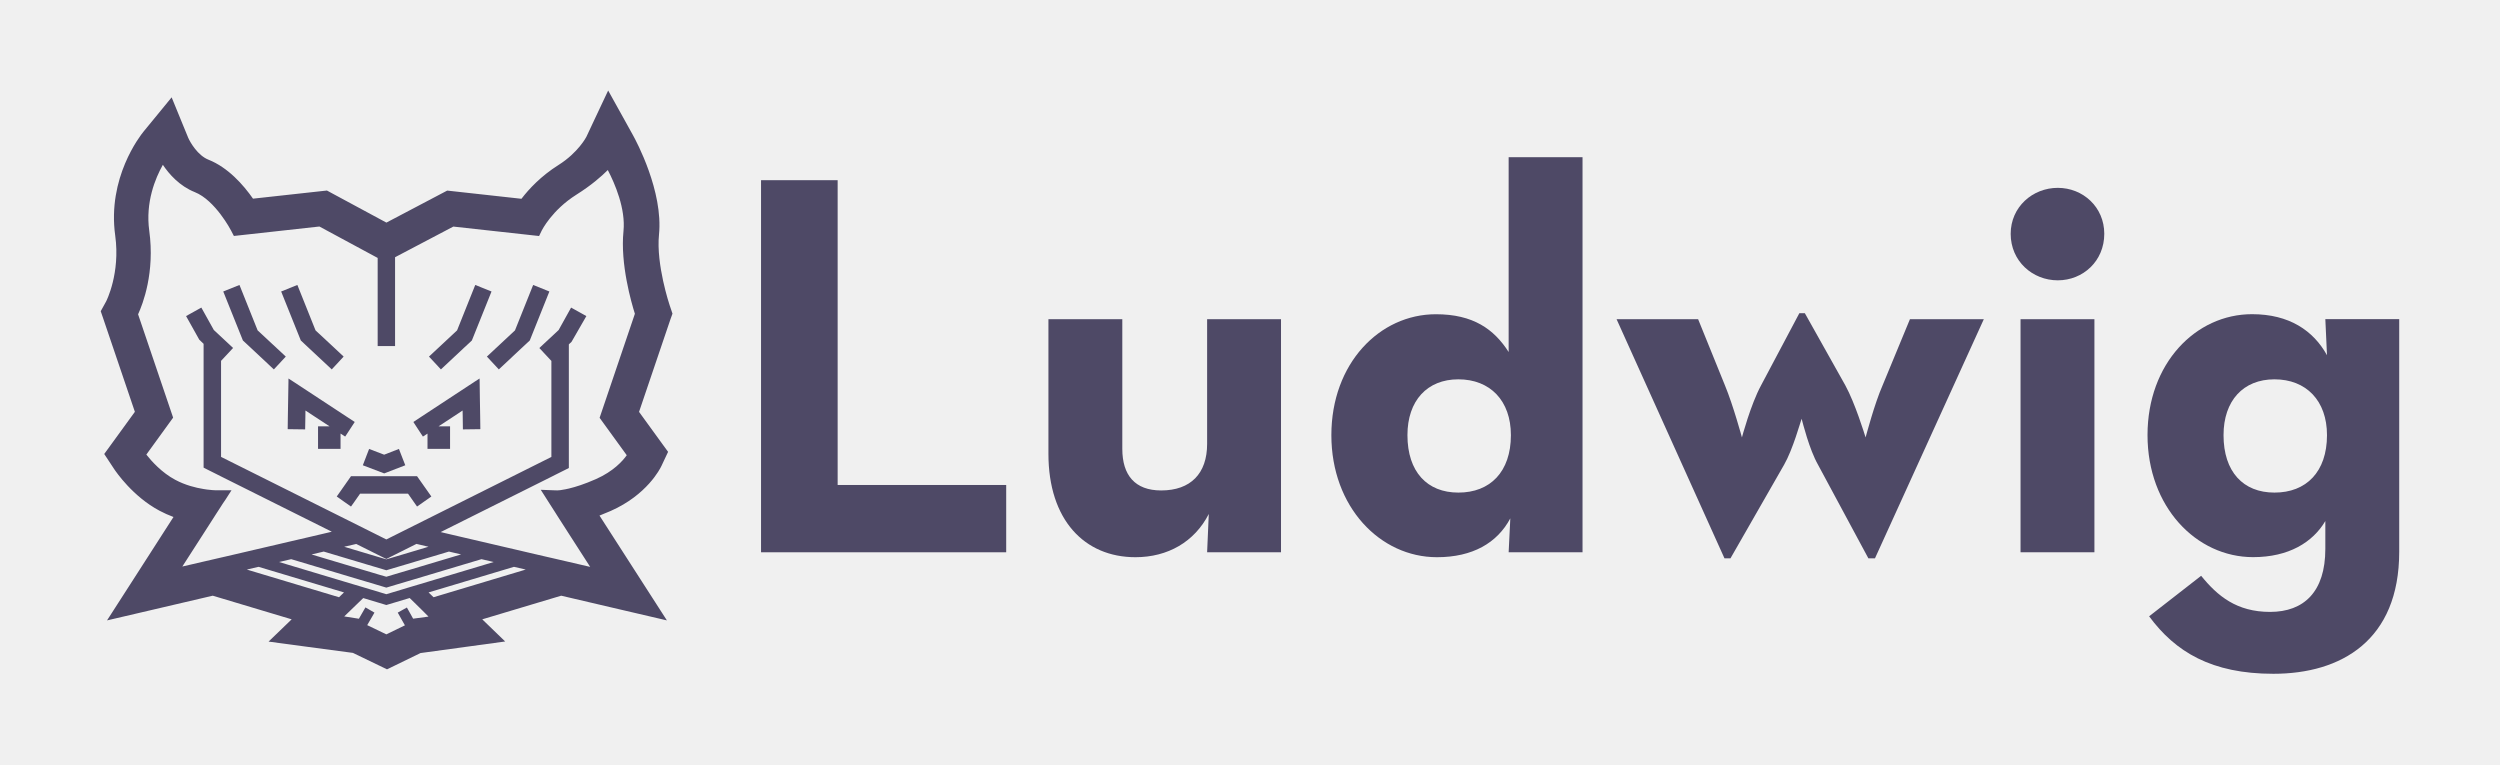
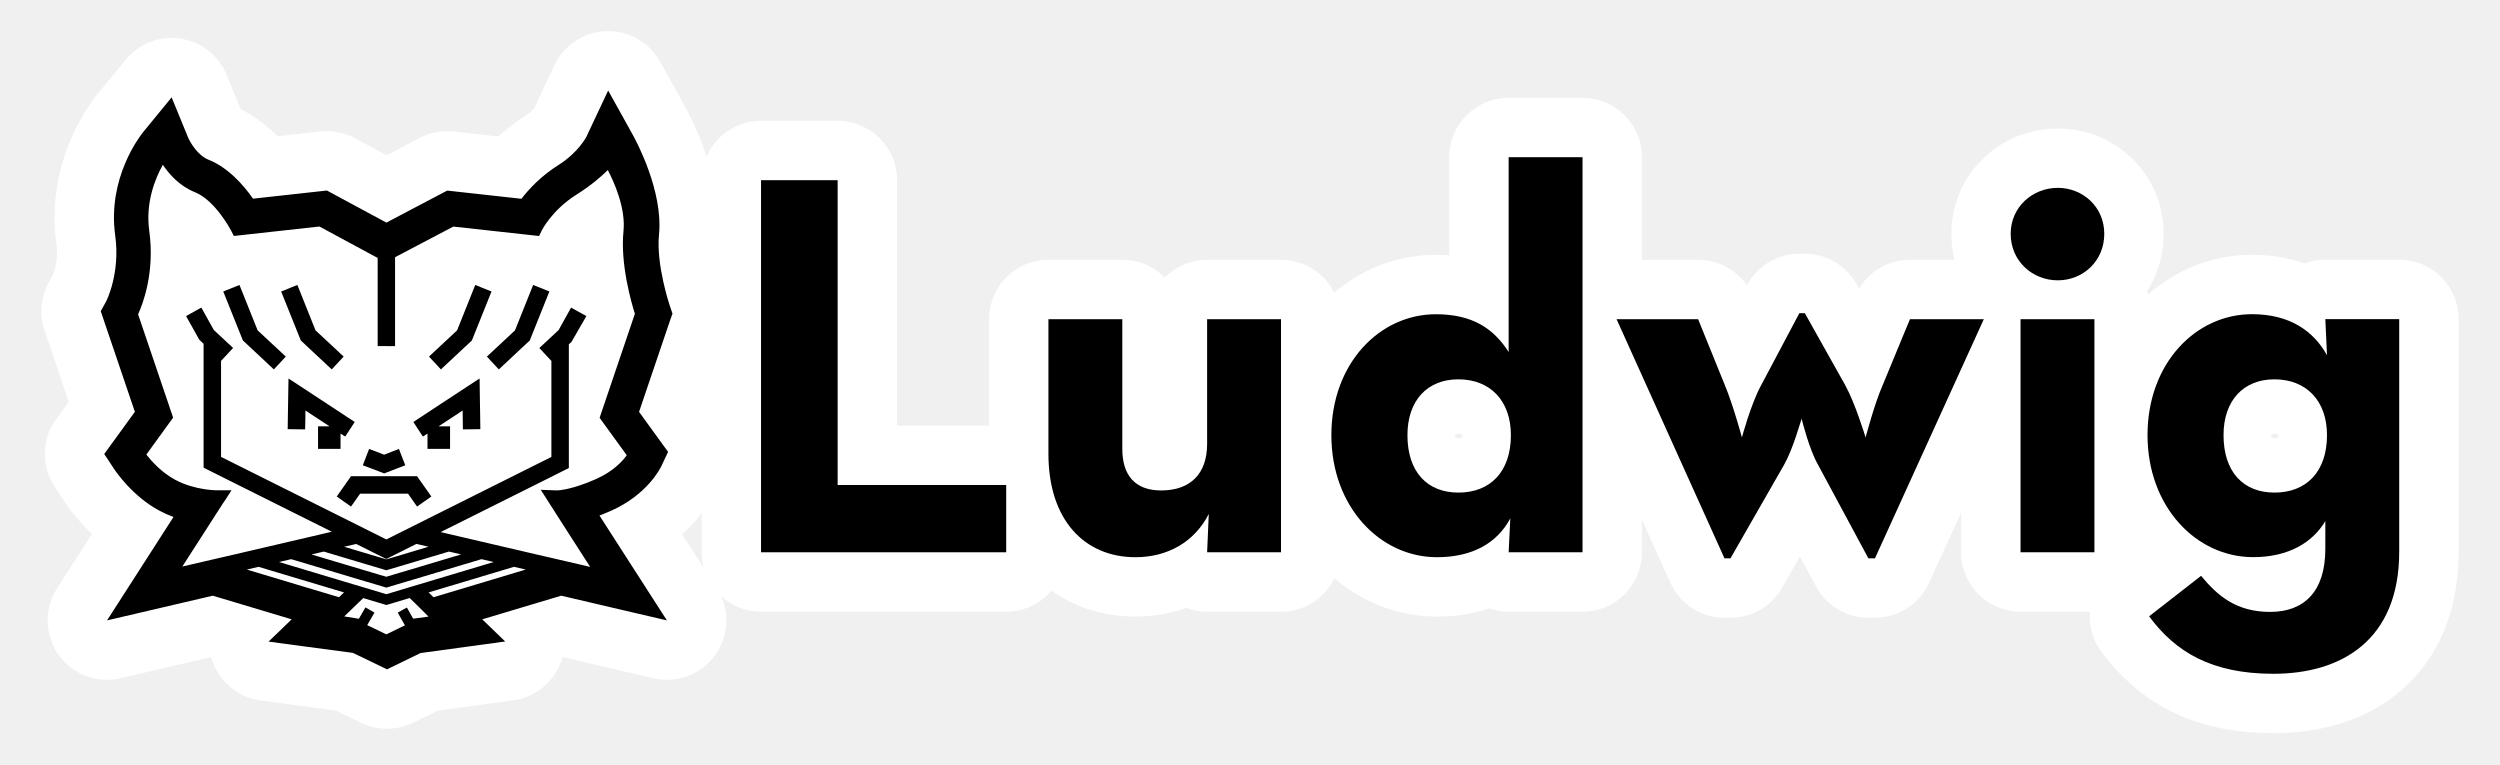
<svg xmlns="http://www.w3.org/2000/svg" version="1.1" id="Layer_1" x="0px" y="0px" viewBox="0 0 420.94 128.7" style="enable-background:new 0 0 420.94 128.7;" xml:space="preserve">
  <style type="text/css">
- 	.st0{fill:#4E4966;}
+ 	.st0{fill:#FFFFFF;stroke:#FFFFFF;stroke-width:20;stroke-linejoin:round;stroke-miterlimit:10;}
</style>
  <g>
    <g>
-       <path class="st0" d="M113.23,52.81l-0.32-0.95l-0.16-0.47c-0.02-0.06-2.3-6.87-1.79-11.89c0.73-7.28-3.85-15.78-4.38-16.73    l-1.39-2.51l-2.79-5.02l-2.45,5.2l-1.22,2.6c0,0-1.35,2.64-4.69,4.74c-2.95,1.86-4.97,4.03-6.24,5.69l-11.6-1.28l-0.9-0.1    l-0.8,0.42l-9.44,4.97l-9.2-4.96l-0.81-0.44l-0.91,0.1l-11.54,1.27c-1.62-2.32-4.19-5.25-7.52-6.57c-1.78-0.71-3.05-2.9-3.39-3.68    l-0.92-2.24l-1.87-4.57l-3.13,3.82l-1.57,1.91c-0.63,0.77-6.15,7.83-4.8,17.55c0.88,6.37-1.5,11.02-1.52,11.06l-0.29,0.53    l-0.63,1.14l0.42,1.23l5.33,15.71l-3.96,5.45l-1.2,1.65l1.12,1.7l0.56,0.85c0.31,0.46,3.12,4.6,7.62,7    c0.75,0.4,1.54,0.75,2.36,1.06l-7.26,11.3l-3.93,6.11l7.07-1.65l10.73-2.51l13.29,3.98l-3.89,3.75l6.03,0.81l8.17,1.09l4.46,2.15    l1.28,0.62l1.28-0.62l4.36-2.12l8.26-1.13l6-0.82l-3.86-3.73l13.29-3.98l10.73,2.51l7.07,1.65l-3.93-6.11l-7.42-11.54    c0.62-0.24,1.25-0.5,1.89-0.78c6.12-2.71,8.32-7.1,8.55-7.59l0.37-0.79l0.74-1.57l-1.02-1.4l-3.87-5.33l5.28-15.57L113.23,52.81z     M66.52,58.28V43.31l9.81-5.16l14.44,1.59l0.45-0.93c0.02-0.03,1.7-3.43,5.83-6.03c2.5-1.57,4.21-3.07,5.29-4.15    c1.2,2.3,3.02,6.52,2.64,10.3c-0.56,5.53,1.34,12.07,1.92,13.9l-5.94,17.52l4.57,6.3c-0.68,0.96-2.24,2.71-5.17,4.01    c-1.96,0.87-3.46,1.33-4.54,1.59c-0.22,0.05-0.41,0.1-0.59,0.13c-0.36,0.07-0.66,0.12-0.88,0.15c-0.31,0.04-0.49,0.04-0.49,0.04    l-0.39-0.01l-0.59-0.02l-1.83-0.07l0.55,0.86l0.49,0.77l0.49,0.77l0.29,0.45l0.3,0.47l0.29,0.45l0.2,0.32l0.49,0.77l0.18,0.28    l0.88,1.37l0.59,0.92l3.57,5.55l-3.57-0.83l-1.47-0.34l-1.47-0.34l-0.66-0.15l-1.72-0.4l-1.72-0.4l-2.05-0.48l-1.72-0.4l-1.72-0.4    l-2.05-0.48l-1.72-0.4l-1.72-0.4l-2.05-0.48l-1.53-0.36l0.51-0.26l4.59-2.29l13.54-6.76l0.59-0.3l0.88-0.44l0.88-0.44l0.59-0.3    v-3.7V57.98l0.45-0.42l2.5-4.34l-2.57-1.43l-2.1,3.78l-3.25,3.03l0.07,0.07l1.94,2.08l0.02-0.02v3.5v2.93v2.93v2.93v2.04v1.47    v0.41L69.75,88.48l-2.06,1.03l-1.88,0.94l-0.18,0.09l-0.58,0.29l-0.58-0.29l-0.18-0.09l-1.88-0.94l-2.06-1.03L37.22,76.93v-0.41    v-1.47v-2.04v-2.93v-2.93v-2.93v-3.5l0.02,0.02l1.94-2.08l0.07-0.07L36,55.56l-2.1-3.77l-2.57,1.43l2.22,3.97l0.73,0.7v17.15v3.7    l0.59,0.3l0.88,0.44l0.88,0.44l0.59,0.3l13.54,6.76l4.59,2.29l0.52,0.26l-1.53,0.36l-2.05,0.48l-1.72,0.4l-1.72,0.4l-2.05,0.48    l-1.72,0.4l-1.72,0.4l-2.05,0.48l-1.72,0.4l-1.72,0.4l-0.66,0.15l-1.47,0.34l-1.47,0.34l-3.57,0.83l3.57-5.55l0.59-0.92l0.88-1.37    l0.18-0.28l0.49-0.77l0.21-0.32l0.29-0.45l0.31-0.48l0.28-0.44L38,84.08l0.49-0.77l0.49-0.76h-1.76h-0.59h-0.34    c-0.01,0-0.21,0-0.54-0.03c-0.23-0.02-0.52-0.04-0.88-0.09c-0.18-0.02-0.38-0.05-0.59-0.09c-1.31-0.21-3.07-0.64-4.77-1.55    c-2.26-1.2-4.01-3.15-4.87-4.25l4.51-6.22l-5.9-17.4c0.8-1.74,2.85-7.03,1.88-14.07c-0.66-4.78,1.02-8.84,2.29-11.1    c1.06,1.58,2.82,3.58,5.38,4.6c3.43,1.36,6.09,6.42,6.11,6.48l0.47,0.9l14.4-1.59l9.81,5.29v14.84H66.52z M72.15,103.82    l-2.59,0.35l-0.5-0.9l-0.55-0.98l-0.77,0.43l-0.77,0.43l0.36,0.64l0.58,1.03l0.16,0.28l0.11,0.19l-3.13,1.52l-3.22-1.55l0.11-0.19    l0.19-0.33l0.57-0.98l0.35-0.61l-0.76-0.44l-0.76-0.44l-0.56,0.97l-0.54,0.94l-2.47-0.39l1.15-1.11l1.21-1.17l0.84-0.81l3.89,1.17    l3.93-1.18l0.83,0.81l1.2,1.18L72.15,103.82z M49.03,94.15l11.19,3.35l1.45,0.43l1.41,0.42l1.97,0.59l1.93-0.58l1.45-0.43    l1.45-0.43l11.19-3.35l2.05,0.48l-12.4,3.72l-1.62,0.48l-1.55,0.47l-2.5,0.75l-2.52-0.76l-1.53-0.46l-1.62-0.48l-12.39-3.72    L49.03,94.15z M54.51,92.87l7.15,2.14l1.45,0.43l1.44,0.43l0.5,0.15l0.49-0.15l1.45-0.43l1.45-0.43l7.15-2.14l2.05,0.48    l-8.66,2.59l-1.45,0.43l-1.45,0.43l-1.03,0.31L64,96.81l-1.43-0.43l-1.45-0.43l-8.66-2.59L54.51,92.87z M59.98,91.59l2.84,1.42    l1.32,0.66l0.91,0.45l0.91-0.46l1.32-0.66l2.84-1.42l2.03,0.48l-4.61,1.38l-1.45,0.43l-1.04,0.31l-1.04-0.31l-1.45-0.43    l-4.61-1.38L59.98,91.59z M73,100.56l-0.84-0.81l14.38-4.31l1.98,0.46L73,100.56z M43.54,95.44l14.38,4.31l-0.84,0.81L41.56,95.9    L43.54,95.44z" />
+       <path class="st0" d="M113.23,52.81l-0.32-0.95l-0.16-0.47c-0.02-0.06-2.3-6.87-1.79-11.89c0.73-7.28-3.85-15.78-4.38-16.73    l-1.39-2.51l-2.79-5.02l-2.45,5.2l-1.22,2.6c0,0-1.35,2.64-4.69,4.74c-2.95,1.86-4.97,4.03-6.24,5.69l-11.6-1.28l-0.9-0.1    l-0.8,0.42l-9.44,4.97l-9.2-4.96l-0.81-0.44l-0.91,0.1L42.6,33.45c-1.62-2.32-4.19-5.25-7.52-6.57c-1.78-0.71-3.05-2.9-3.39-3.68    l-0.92-2.24l-1.87-4.57l-3.13,3.82l-1.57,1.91c-0.63,0.77-6.15,7.83-4.8,17.55c0.88,6.37-1.5,11.02-1.52,11.06l-0.29,0.53    l-0.63,1.14l0.42,1.23l5.33,15.71l-3.96,5.45l-1.2,1.65l1.12,1.7l0.56,0.85c0.31,0.46,3.12,4.6,7.62,7    c0.75,0.4,1.54,0.75,2.36,1.06l-7.26,11.3l-3.93,6.11l7.07-1.65l10.73-2.51l13.29,3.98l-3.89,3.75l6.03,0.81l8.17,1.09l4.46,2.15    l1.28,0.62l1.28-0.62l4.36-2.12l8.26-1.13l6-0.82l-3.86-3.73l13.29-3.98l10.73,2.51l7.07,1.65l-3.93-6.11l-7.42-11.54    c0.62-0.24,1.25-0.5,1.89-0.78c6.12-2.71,8.32-7.1,8.55-7.59l0.37-0.79l0.74-1.57l-1.02-1.4l-3.87-5.33l5.28-15.57L113.23,52.81z     M66.52,58.28V43.31l9.81-5.16l14.44,1.59l0.45-0.93c0.02-0.03,1.7-3.43,5.83-6.03c2.5-1.57,4.21-3.07,5.29-4.15    c1.2,2.3,3.02,6.52,2.64,10.3c-0.56,5.53,1.34,12.07,1.92,13.9l-5.94,17.52l4.57,6.3c-0.68,0.96-2.24,2.71-5.17,4.01    c-1.96,0.87-3.46,1.33-4.54,1.59c-0.22,0.05-0.41,0.1-0.59,0.13c-0.36,0.07-0.66,0.12-0.88,0.15c-0.31,0.04-0.49,0.04-0.49,0.04    l-0.39-0.01l-0.59-0.02l-1.83-0.07l0.55,0.86l0.49,0.77l0.49,0.77l0.29,0.45l0.3,0.47l0.29,0.45l0.2,0.32l0.49,0.77l0.18,0.28    l0.88,1.37l0.59,0.92l3.57,5.55l-3.57-0.83l-1.47-0.34l-1.47-0.34l-0.66-0.15l-1.72-0.4l-1.72-0.4l-2.05-0.48l-1.72-0.4l-1.72-0.4    l-2.05-0.48l-1.72-0.4l-1.72-0.4l-2.05-0.48l-1.53-0.36l0.51-0.26l4.59-2.29l13.54-6.76l0.59-0.3l0.88-0.44l0.88-0.44l0.59-0.3    v-3.7V57.98l0.45-0.42l2.5-4.34l-2.57-1.43l-2.1,3.78l-3.25,3.03l0.07,0.07l1.94,2.08l0.02-0.02v3.5v2.93v2.93v2.93v2.04v1.47    v0.41L69.75,88.48l-2.06,1.03l-1.88,0.94l-0.18,0.09l-0.58,0.29l-0.58-0.29l-0.18-0.09l-1.88-0.94l-2.06-1.03L37.22,76.93v-0.41    v-1.47v-2.04v-2.93v-2.93v-2.93v-3.5l0.02,0.02l1.94-2.08l0.07-0.07L36,55.56l-2.1-3.77l-2.57,1.43l2.22,3.97l0.73,0.7v17.15v3.7    l0.59,0.3l0.88,0.44l0.88,0.44l0.59,0.3l13.54,6.76l4.59,2.29l0.52,0.26l-1.53,0.36l-2.05,0.48l-1.72,0.4l-1.72,0.4l-2.05,0.48    l-1.72,0.4l-1.72,0.4l-2.05,0.48l-1.72,0.4l-1.72,0.4l-0.66,0.15l-1.47,0.34l-1.47,0.34l-3.57,0.83l3.57-5.55l0.59-0.92l0.88-1.37    l0.18-0.28l0.49-0.77l0.21-0.32l0.29-0.45l0.31-0.48l0.28-0.44l0.5-0.73l0.49-0.77l0.49-0.76h-1.76h-0.59h-0.34    c-0.01,0-0.21,0-0.54-0.03c-0.23-0.02-0.52-0.04-0.88-0.09c-0.18-0.02-0.38-0.05-0.59-0.09c-1.31-0.21-3.07-0.64-4.77-1.55    c-2.26-1.2-4.01-3.15-4.87-4.25l4.51-6.22l-5.9-17.4c0.8-1.74,2.85-7.03,1.88-14.07c-0.66-4.78,1.02-8.84,2.29-11.1    c1.06,1.58,2.82,3.58,5.38,4.6c3.43,1.36,6.09,6.42,6.11,6.48l0.47,0.9l14.4-1.59l9.81,5.29v14.84L66.52,58.28L66.52,58.28z     M72.15,103.82l-2.59,0.35l-0.5-0.9l-0.55-0.98l-0.77,0.43l-0.77,0.43l0.36,0.64l0.58,1.03l0.16,0.28l0.11,0.19l-3.13,1.52    l-3.22-1.55l0.11-0.19l0.19-0.33l0.57-0.98l0.35-0.61l-0.76-0.44l-0.76-0.44l-0.56,0.97l-0.54,0.94l-2.47-0.39l1.15-1.11    l1.21-1.17l0.84-0.81l3.89,1.17l3.93-1.18l0.83,0.81l1.2,1.18L72.15,103.82z M49.03,94.15l11.19,3.35l1.45,0.43l1.41,0.42    l1.97,0.59l1.93-0.58l1.45-0.43l1.45-0.43l11.19-3.35l2.05,0.48l-12.4,3.72l-1.62,0.48l-1.55,0.47l-2.5,0.75l-2.52-0.76L61,98.83    l-1.62-0.48l-12.39-3.72L49.03,94.15z M54.51,92.87l7.15,2.14l1.45,0.43l1.44,0.43l0.5,0.15l0.49-0.15l1.45-0.43l1.45-0.43    l7.15-2.14l2.05,0.48l-8.66,2.59l-1.45,0.43l-1.45,0.43l-1.03,0.31L64,96.81l-1.43-0.43l-1.45-0.43l-8.66-2.59L54.51,92.87z     M59.98,91.59l2.84,1.42l1.32,0.66l0.91,0.45l0.91-0.46L67.28,93l2.84-1.42l2.03,0.48l-4.61,1.38l-1.45,0.43l-1.04,0.31    l-1.04-0.31l-1.45-0.43l-4.61-1.38L59.98,91.59z M73,100.56l-0.84-0.81l14.38-4.31l1.98,0.46L73,100.56z M43.54,95.44l14.38,4.31    l-0.84,0.81L41.56,95.9L43.54,95.44z" />
      <polygon class="st0" points="83.99,62.2 87.77,58.66 89.2,57.33 92.5,49.08 89.77,47.98 86.71,55.63 83.46,58.66 81.98,60.04       " />
      <polygon class="st0" points="74.24,62.2 78.02,58.66 79.45,57.33 82.76,49.08 80.02,47.98 76.96,55.63 73.71,58.66 72.23,60.04       " />
      <polygon class="st0" points="48.12,60.04 46.64,58.66 43.38,55.63 40.32,47.98 37.59,49.08 40.9,57.33 42.33,58.66 46.11,62.2       " />
      <polygon class="st0" points="52.07,58.66 55.86,62.2 57.86,60.04 56.39,58.66 53.13,55.63 50.07,47.98 47.34,49.08 50.65,57.33       " />
      <polygon class="st0" points="59.1,80.18 56.7,83.6 57.9,84.45 57.9,84.45 59.1,85.29 59.7,84.45 60.63,83.12 68.7,83.12     69.63,84.45 70.22,85.29 71.42,84.45 71.42,84.45 72.63,83.6 70.22,80.18   " />
      <polygon class="st0" points="64.78,76.52 64.68,76.56 64.58,76.52 62.15,75.59 61.79,76.52 61.09,78.34 64.69,79.71 68.24,78.34     67.53,76.52 67.17,75.59   " />
      <polygon class="st0" points="57.34,75.58 57.34,73.01 57.34,73 57.35,73.01 58.12,73.51 58.45,73.01 59.73,71.05 58.25,70.08     53.79,67.15 49.33,64.22 48.57,63.73 48.57,64.22 48.52,67.15 48.47,70.08 48.44,72.26 49.91,72.28 49.93,72.28 51.38,72.3     51.38,72.28 51.42,70.08 51.43,69.12 52.89,70.08 55.48,71.78 53.55,71.78 53.55,72.28 53.55,73.01 53.55,75.58   " />
      <polygon class="st0" points="79.99,64.22 75.53,67.15 71.07,70.08 69.6,71.05 70.4,72.28 70.4,72.28 70.88,73.01 71.21,73.51     71.98,73.01 71.98,73 71.98,73.01 71.98,75.58 75.78,75.58 75.78,73.01 75.78,72.28 75.78,71.78 73.85,71.78 76.44,70.08     77.89,69.12 77.91,70.08 77.94,72.28 77.94,72.3 79.39,72.28 79.41,72.28 80.88,72.26 80.85,70.08 80.8,67.15 80.76,64.22     80.75,63.73   " />
    </g>
    <g>
      <path class="st0" d="M128.14,30.34h12.9v51.32h28.38v11.33h-41.28V30.34z" />
      <path class="st0" d="M176.53,76.41V53.74h12.44v21.84c0,4.42,2.12,7,6.54,7c4.97,0,7.74-2.85,7.74-7.83V53.74h12.44v39.25h-12.44    l0.28-6.45c-2.4,4.7-6.91,7.28-12.35,7.28C182.61,93.82,176.53,87.56,176.53,76.41z" />
      <path class="st0" d="M224.17,73.27c0-12.07,8.11-20.36,17.6-20.36c6.26,0,9.77,2.49,12.25,6.36v-32.8h12.44v66.52h-12.44    l0.28-5.71c-2.21,4.15-6.36,6.54-12.35,6.54C232.37,93.82,224.17,85.35,224.17,73.27z M254.4,73.27c0-5.81-3.5-9.4-8.85-9.4    c-5.25,0-8.57,3.59-8.57,9.4c0,6.18,3.32,9.67,8.57,9.67C250.9,82.95,254.4,79.45,254.4,73.27z" />
-       <path class="st0" d="M272.19,53.74h13.73l4.52,11.15c1.38,3.32,2.86,8.76,2.86,8.76s1.47-5.53,3.22-8.76l6.45-12.16h0.92    l6.82,12.16c1.66,3.04,3.23,8.2,3.41,8.76c0.09-0.28,1.48-5.62,2.86-8.76l4.61-11.15h12.44l-18.33,40.27h-1.11l-8.48-15.76    c-1.47-2.58-2.58-7.09-2.76-7.74c-0.18,0.46-1.47,5.16-2.95,7.74l-9.03,15.76h-1.01L272.19,53.74z" />
-       <path class="st0" d="M338.55,39.37c0-4.52,3.69-7.74,7.93-7.74c4.24,0,7.83,3.23,7.83,7.74c0,4.6-3.59,7.83-7.83,7.83    C342.23,47.2,338.55,43.97,338.55,39.37z M340.21,53.74h12.44v39.25h-12.44V53.74z" />
-       <path class="st0" d="M361.86,103.77l8.76-6.82c2.76,3.41,5.99,6.08,11.61,6.08c5.71,0,9.3-3.41,9.3-10.6v-4.7    c-2.12,3.59-6.17,6.08-12.16,6.08c-9.58,0-17.78-8.48-17.78-20.55c0-12.07,8.11-20.36,17.6-20.36c6.26,0,10.32,2.76,12.62,6.91    l-0.28-6.08h12.44V92.9c0,14.93-9.77,20.55-21.19,20.55C372.36,113.45,366.28,109.76,361.86,103.77z M391.81,73.27    c0-5.81-3.5-9.4-8.85-9.4c-5.25,0-8.57,3.59-8.57,9.4c0,6.18,3.32,9.67,8.57,9.67C388.31,82.95,391.81,79.45,391.81,73.27z" />
+       <path class="st0" d="M272.19,53.74h13.73l4.52,11.15c1.38,3.32,2.86,8.76,2.86,8.76s1.47-5.53,3.22-8.76l6.45-12.16h0.92    l6.82,12.16c1.66,3.04,3.23,8.2,3.41,8.76c0.09-0.28,1.48-5.62,2.86-8.76l4.61-11.15h12.44L315.7,94.01h-1.11l-8.48-15.76    c-1.47-2.58-2.58-7.09-2.76-7.74c-0.18,0.46-1.47,5.16-2.95,7.74l-9.03,15.76h-1.01L272.19,53.74z" />
+       <path class="st0" d="M338.55,39.37c0-4.52,3.69-7.74,7.93-7.74s7.83,3.23,7.83,7.74c0,4.6-3.59,7.83-7.83,7.83    C342.23,47.2,338.55,43.97,338.55,39.37z M340.21,53.74h12.44v39.25h-12.44V53.74z" />
+       <path class="st0" d="M361.86,103.77l8.76-6.82c2.76,3.41,5.99,6.08,11.61,6.08c5.71,0,9.3-3.41,9.3-10.6v-4.7    c-2.12,3.59-6.17,6.08-12.16,6.08c-9.58,0-17.78-8.48-17.78-20.55s8.11-20.36,17.6-20.36c6.26,0,10.32,2.76,12.62,6.91l-0.28-6.08    h12.44V92.9c0,14.93-9.77,20.55-21.19,20.55C372.36,113.45,366.28,109.76,361.86,103.77z M391.81,73.27c0-5.81-3.5-9.4-8.85-9.4    c-5.25,0-8.57,3.59-8.57,9.4c0,6.18,3.32,9.67,8.57,9.67C388.31,82.95,391.81,79.45,391.81,73.27z" />
+     </g>
+   </g>
+   <g>
+     <g>
+       <path d="M113.23,52.81l-0.32-0.95l-0.16-0.47c-0.02-0.06-2.3-6.87-1.79-11.89c0.73-7.28-3.85-15.78-4.38-16.73l-1.39-2.51    l-2.79-5.02l-2.45,5.2l-1.22,2.6c0,0-1.35,2.64-4.69,4.74c-2.95,1.86-4.97,4.03-6.24,5.69l-11.6-1.28l-0.9-0.1l-0.8,0.42    l-9.44,4.97l-9.2-4.96l-0.81-0.44l-0.91,0.1L42.6,33.45c-1.62-2.32-4.19-5.25-7.52-6.57c-1.78-0.71-3.05-2.9-3.39-3.68l-0.92-2.24    l-1.87-4.57l-3.13,3.82l-1.57,1.91c-0.63,0.77-6.15,7.83-4.8,17.55c0.88,6.37-1.5,11.02-1.52,11.06l-0.29,0.53l-0.63,1.14    l0.42,1.23l5.33,15.71l-3.96,5.45l-1.2,1.65l1.12,1.7l0.56,0.85c0.31,0.46,3.12,4.6,7.62,7c0.75,0.4,1.54,0.75,2.36,1.06    l-7.26,11.3l-3.93,6.11l7.07-1.65l10.73-2.51l13.29,3.98l-3.89,3.75l6.03,0.81l8.17,1.09l4.46,2.15l1.28,0.62l1.28-0.62l4.36-2.12    l8.26-1.13l6-0.82l-3.86-3.73l13.29-3.98l10.73,2.51l7.07,1.65l-3.93-6.11l-7.42-11.54c0.62-0.24,1.25-0.5,1.89-0.78    c6.12-2.71,8.32-7.1,8.55-7.59l0.37-0.79l0.74-1.57l-1.02-1.4l-3.87-5.33l5.28-15.57L113.23,52.81z M66.52,58.28V43.31l9.81-5.16    l14.44,1.59l0.45-0.93c0.02-0.03,1.7-3.43,5.83-6.03c2.5-1.57,4.21-3.07,5.29-4.15c1.2,2.3,3.02,6.52,2.64,10.3    c-0.56,5.53,1.34,12.07,1.92,13.9l-5.94,17.52l4.57,6.3c-0.68,0.96-2.24,2.71-5.17,4.01c-1.96,0.87-3.46,1.33-4.54,1.59    c-0.22,0.05-0.41,0.1-0.59,0.13c-0.36,0.07-0.66,0.12-0.88,0.15c-0.31,0.04-0.49,0.04-0.49,0.04l-0.39-0.01l-0.59-0.02l-1.83-0.07    l0.55,0.86l0.49,0.77l0.49,0.77l0.29,0.45l0.3,0.47l0.29,0.45l0.2,0.32l0.49,0.77l0.18,0.28l0.88,1.37l0.59,0.92l3.57,5.55    l-3.57-0.83l-1.47-0.34l-1.47-0.34l-0.66-0.15l-1.72-0.4l-1.72-0.4l-2.05-0.48l-1.72-0.4l-1.72-0.4l-2.05-0.48l-1.72-0.4    l-1.72-0.4l-2.05-0.48l-1.53-0.36l0.51-0.26l4.59-2.29l13.54-6.76l0.59-0.3l0.88-0.44l0.88-0.44l0.59-0.3v-3.7V57.98l0.45-0.42    l2.5-4.34l-2.57-1.43l-2.1,3.78l-3.25,3.03l0.07,0.07l1.94,2.08l0.02-0.02v3.5v2.93v2.93v2.93v2.04v1.47v0.41L69.75,88.48    l-2.06,1.03l-1.88,0.94l-0.18,0.09l-0.58,0.29l-0.58-0.29l-0.18-0.09l-1.88-0.94l-2.06-1.03L37.22,76.93v-0.41v-1.47v-2.04v-2.93    v-2.93v-2.93v-3.5l0.02,0.02l1.94-2.08l0.07-0.07L36,55.56l-2.1-3.77l-2.57,1.43l2.22,3.97l0.73,0.7v17.15v3.7l0.59,0.3l0.88,0.44    l0.88,0.44l0.59,0.3l13.54,6.76l4.59,2.29l0.52,0.26l-1.53,0.36l-2.05,0.48l-1.72,0.4l-1.72,0.4l-2.05,0.48l-1.72,0.4l-1.72,0.4    l-2.05,0.48l-1.72,0.4l-1.72,0.4l-0.66,0.15l-1.47,0.34l-1.47,0.34l-3.57,0.83l3.57-5.55l0.59-0.92l0.88-1.37l0.18-0.28l0.49-0.77    l0.21-0.32l0.29-0.45l0.31-0.48l0.28-0.44l0.5-0.73l0.49-0.77l0.49-0.76h-1.76h-0.59h-0.34c-0.01,0-0.21,0-0.54-0.03    c-0.23-0.02-0.52-0.04-0.88-0.09c-0.18-0.02-0.38-0.05-0.59-0.09c-1.31-0.21-3.07-0.64-4.77-1.55c-2.26-1.2-4.01-3.15-4.87-4.25    l4.51-6.22l-5.9-17.4c0.8-1.74,2.85-7.03,1.88-14.07c-0.66-4.78,1.02-8.84,2.29-11.1c1.06,1.58,2.82,3.58,5.38,4.6    c3.43,1.36,6.09,6.42,6.11,6.48l0.47,0.9l14.4-1.59l9.81,5.29v14.84L66.52,58.28L66.52,58.28z M72.15,103.82l-2.59,0.35l-0.5-0.9    l-0.55-0.98l-0.77,0.43l-0.77,0.43l0.36,0.64l0.58,1.03l0.16,0.28l0.11,0.19l-3.13,1.52l-3.22-1.55l0.11-0.19l0.19-0.33l0.57-0.98    l0.35-0.61l-0.76-0.44l-0.76-0.44l-0.56,0.97l-0.54,0.94l-2.47-0.39l1.15-1.11l1.21-1.17l0.84-0.81l3.89,1.17l3.93-1.18l0.83,0.81    l1.2,1.18L72.15,103.82z M49.03,94.15l11.19,3.35l1.45,0.43l1.41,0.42l1.97,0.59l1.93-0.58l1.45-0.43l1.45-0.43l11.19-3.35    l2.05,0.48l-12.4,3.72l-1.62,0.48l-1.55,0.47l-2.5,0.75l-2.52-0.76L61,98.83l-1.62-0.48l-12.39-3.72L49.03,94.15z M54.51,92.87    l7.15,2.14l1.45,0.43l1.44,0.43l0.5,0.15l0.49-0.15l1.45-0.43l1.45-0.43l7.15-2.14l2.05,0.48l-8.66,2.59l-1.45,0.43l-1.45,0.43    l-1.03,0.31L64,96.81l-1.43-0.43l-1.45-0.43l-8.66-2.59L54.51,92.87z M59.98,91.59l2.84,1.42l1.32,0.66l0.91,0.45l0.91-0.46    L67.28,93l2.84-1.42l2.03,0.48l-4.61,1.38l-1.45,0.43l-1.04,0.31l-1.04-0.31l-1.45-0.43l-4.61-1.38L59.98,91.59z M73,100.56    l-0.84-0.81l14.38-4.31l1.98,0.46L73,100.56z M43.54,95.44l14.38,4.31l-0.84,0.81L41.56,95.9L43.54,95.44z" />
+       <polygon points="83.99,62.2 87.77,58.66 89.2,57.33 92.5,49.08 89.77,47.98 86.71,55.63 83.46,58.66 81.98,60.04   " />
+       <polygon points="74.24,62.2 78.02,58.66 79.45,57.33 82.76,49.08 80.02,47.98 76.96,55.63 73.71,58.66 72.23,60.04   " />
+       <polygon points="48.12,60.04 46.64,58.66 43.38,55.63 40.32,47.98 37.59,49.08 40.9,57.33 42.33,58.66 46.11,62.2   " />
+       <polygon points="52.07,58.66 55.86,62.2 57.86,60.04 56.39,58.66 53.13,55.63 50.07,47.98 47.34,49.08 50.65,57.33   " />
+       <polygon points="59.1,80.18 56.7,83.6 57.9,84.45 57.9,84.45 59.1,85.29 59.7,84.45 60.63,83.12 68.7,83.12 69.63,84.45     70.22,85.29 71.42,84.45 71.42,84.45 72.63,83.6 70.22,80.18   " />
+       <polygon points="64.78,76.52 64.68,76.56 64.58,76.52 62.15,75.59 61.79,76.52 61.09,78.34 64.69,79.71 68.24,78.34 67.53,76.52     67.17,75.59   " />
+       <polygon points="57.34,75.58 57.34,73.01 57.34,73 57.35,73.01 58.12,73.51 58.45,73.01 59.73,71.05 58.25,70.08 53.79,67.15     49.33,64.22 48.57,63.73 48.57,64.22 48.52,67.15 48.47,70.08 48.44,72.26 49.91,72.28 49.93,72.28 51.38,72.3 51.38,72.28     51.42,70.08 51.43,69.12 52.89,70.08 55.48,71.78 53.55,71.78 53.55,72.28 53.55,73.01 53.55,75.58   " />
+       <polygon points="79.99,64.22 75.53,67.15 71.07,70.08 69.6,71.05 70.4,72.28 70.4,72.28 70.88,73.01 71.21,73.51 71.98,73.01     71.98,73 71.98,73.01 71.98,75.58 75.78,75.58 75.78,73.01 75.78,72.28 75.78,71.78 73.85,71.78 76.44,70.08 77.89,69.12     77.91,70.08 77.94,72.28 77.94,72.3 79.39,72.28 79.41,72.28 80.88,72.26 80.85,70.08 80.8,67.15 80.76,64.22 80.75,63.73   " />
+     </g>
+     <g>
+       <path d="M128.14,30.34h12.9v51.32h28.38v11.33h-41.28V30.34z" />
+       <path d="M176.53,76.41V53.74h12.44v21.84c0,4.42,2.12,7,6.54,7c4.97,0,7.74-2.85,7.74-7.83V53.74h12.44v39.25h-12.44l0.28-6.45    c-2.4,4.7-6.91,7.28-12.35,7.28C182.61,93.82,176.53,87.56,176.53,76.41z" />
+       <path d="M224.17,73.27c0-12.07,8.11-20.36,17.6-20.36c6.26,0,9.77,2.49,12.25,6.36v-32.8h12.44v66.52h-12.44l0.28-5.71    c-2.21,4.15-6.36,6.54-12.35,6.54C232.37,93.82,224.17,85.35,224.17,73.27z M254.4,73.27c0-5.81-3.5-9.4-8.85-9.4    c-5.25,0-8.57,3.59-8.57,9.4c0,6.18,3.32,9.67,8.57,9.67C250.9,82.95,254.4,79.45,254.4,73.27z" />
+       <path d="M272.19,53.74h13.73l4.52,11.15c1.38,3.32,2.86,8.76,2.86,8.76s1.47-5.53,3.22-8.76l6.45-12.16h0.92l6.82,12.16    c1.66,3.04,3.23,8.2,3.41,8.76c0.09-0.28,1.48-5.62,2.86-8.76l4.61-11.15h12.44L315.7,94.01h-1.11l-8.48-15.76    c-1.47-2.58-2.58-7.09-2.76-7.74c-0.18,0.46-1.47,5.16-2.95,7.74l-9.03,15.76h-1.01L272.19,53.74z" />
+       <path d="M338.55,39.37c0-4.52,3.69-7.74,7.93-7.74s7.83,3.23,7.83,7.74c0,4.6-3.59,7.83-7.83,7.83    C342.23,47.2,338.55,43.97,338.55,39.37z M340.21,53.74h12.44v39.25h-12.44V53.74z" />
+       <path d="M361.86,103.77l8.76-6.82c2.76,3.41,5.99,6.08,11.61,6.08c5.71,0,9.3-3.41,9.3-10.6v-4.7c-2.12,3.59-6.17,6.08-12.16,6.08    c-9.58,0-17.78-8.48-17.78-20.55s8.11-20.36,17.6-20.36c6.26,0,10.32,2.76,12.62,6.91l-0.28-6.08h12.44V92.9    c0,14.93-9.77,20.55-21.19,20.55C372.36,113.45,366.28,109.76,361.86,103.77z M391.81,73.27c0-5.81-3.5-9.4-8.85-9.4    c-5.25,0-8.57,3.59-8.57,9.4c0,6.18,3.32,9.67,8.57,9.67C388.31,82.95,391.81,79.45,391.81,73.27z" />
    </g>
  </g>
</svg>
